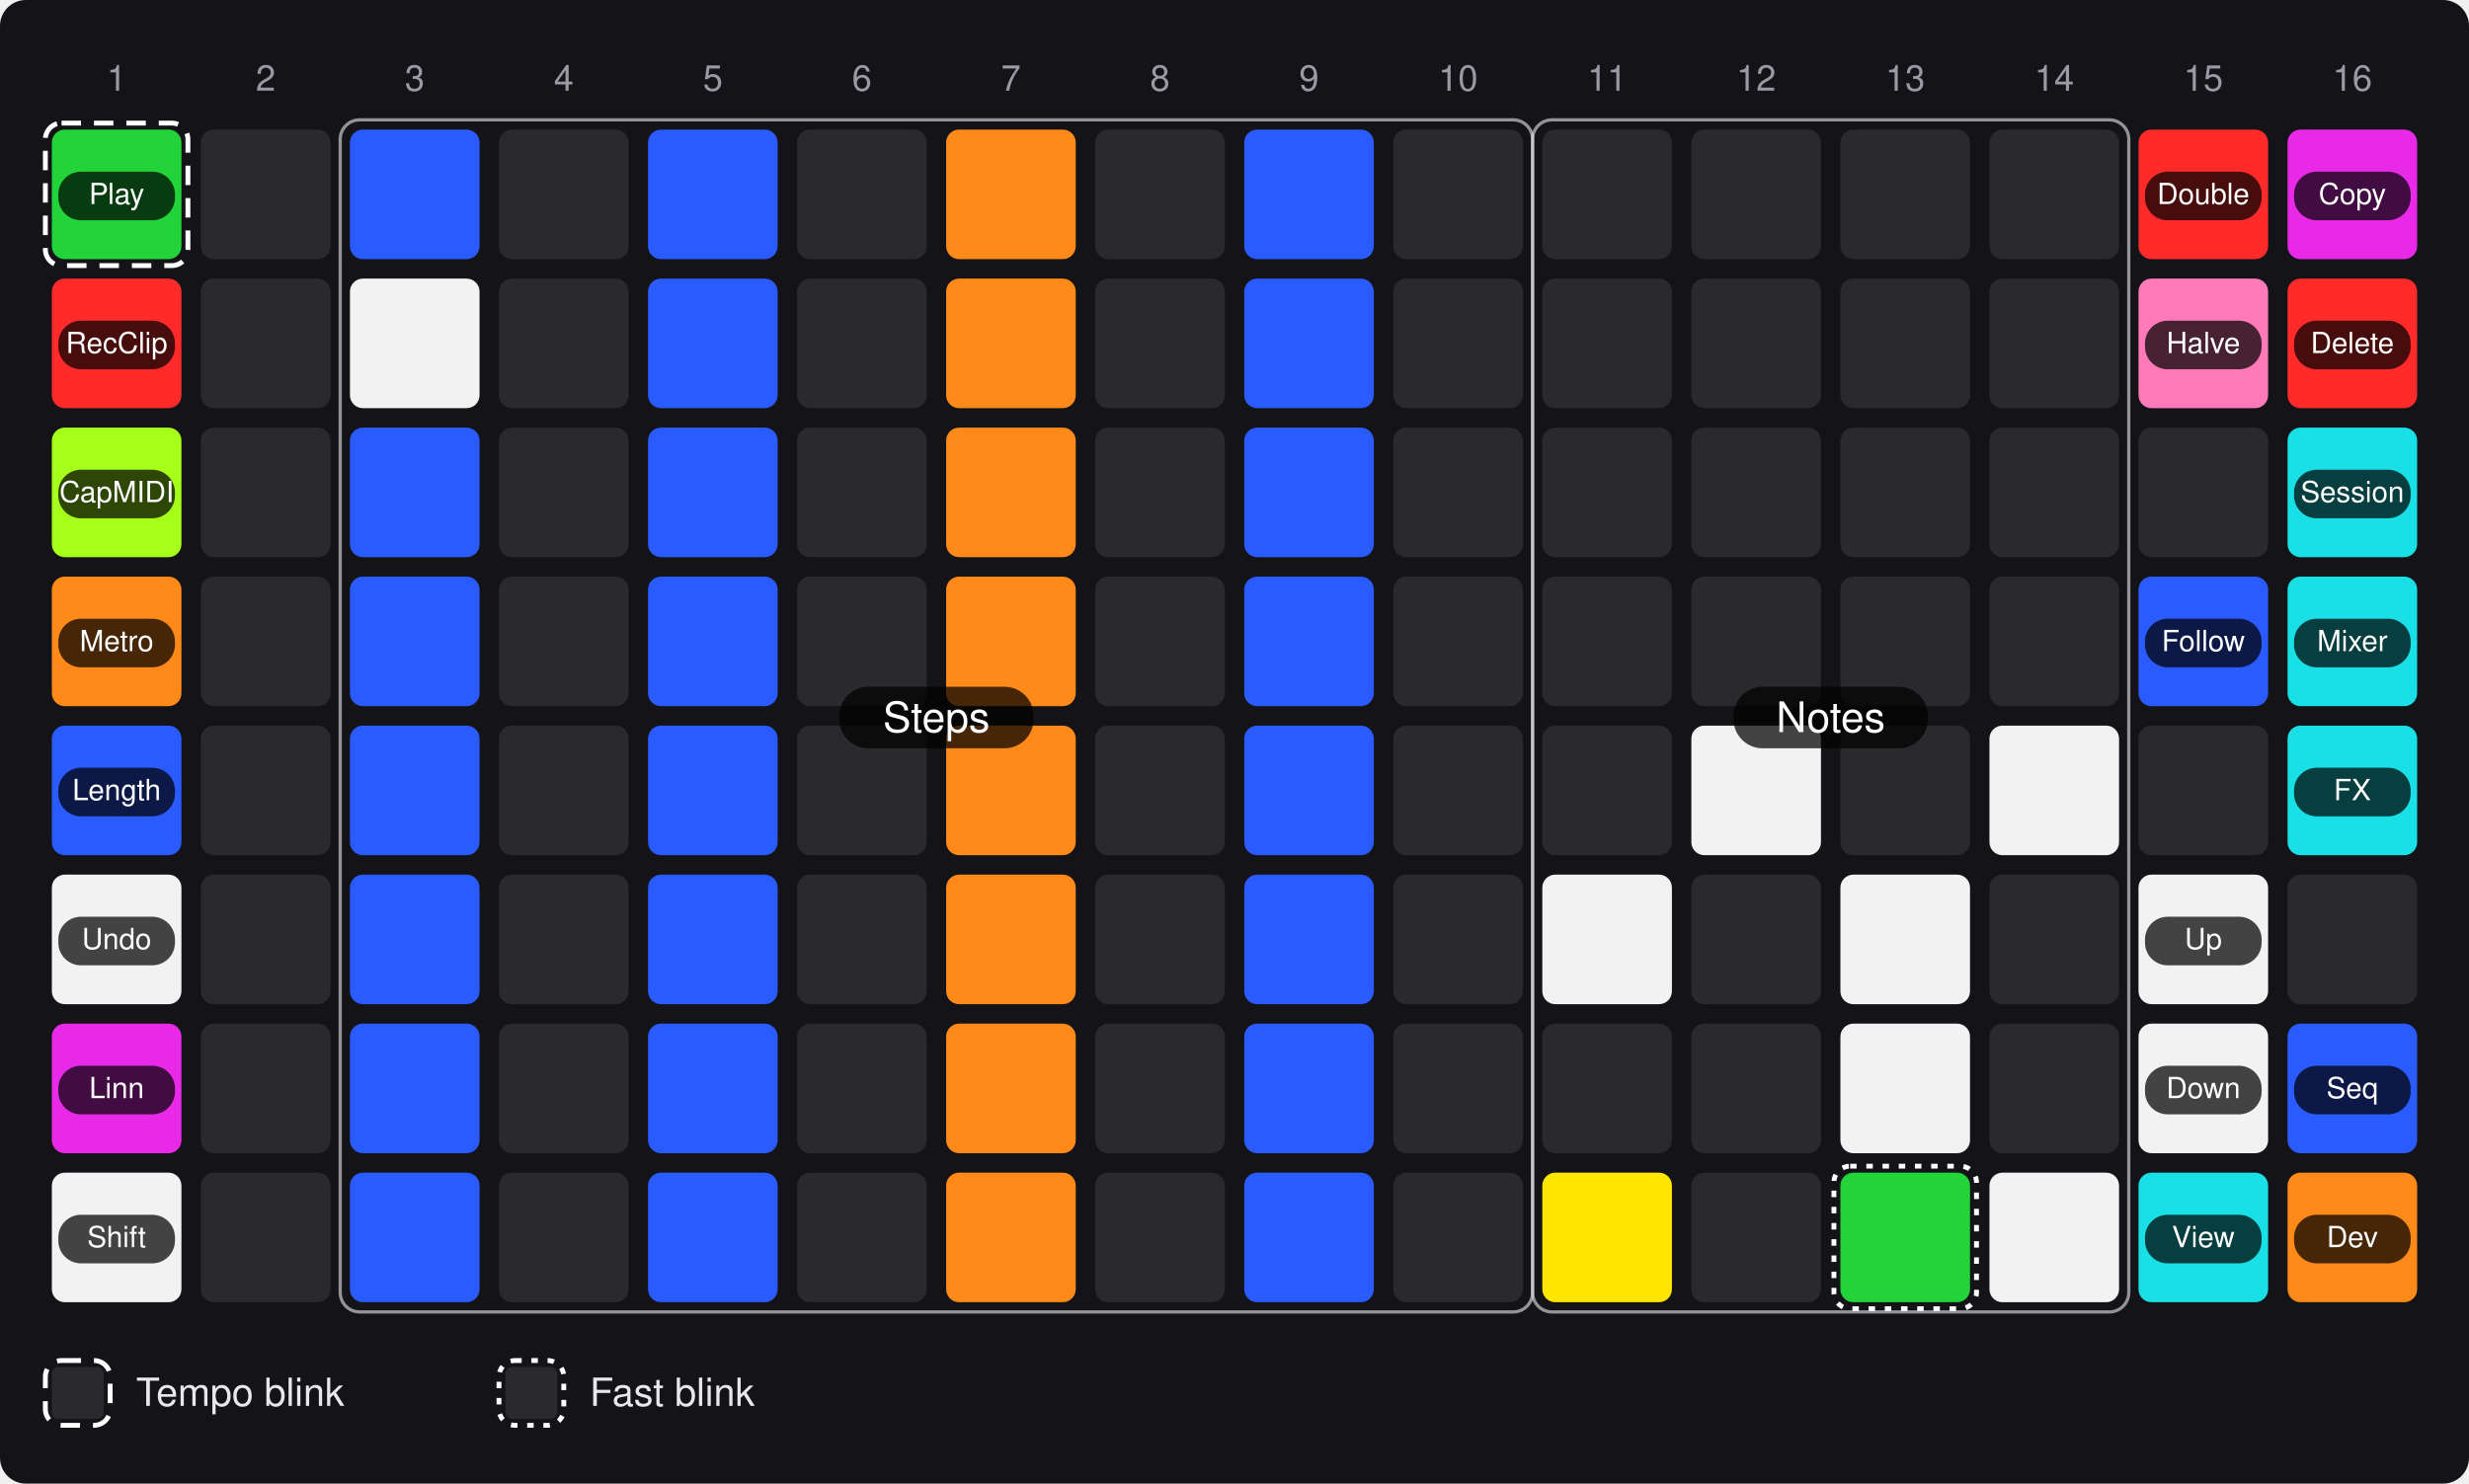
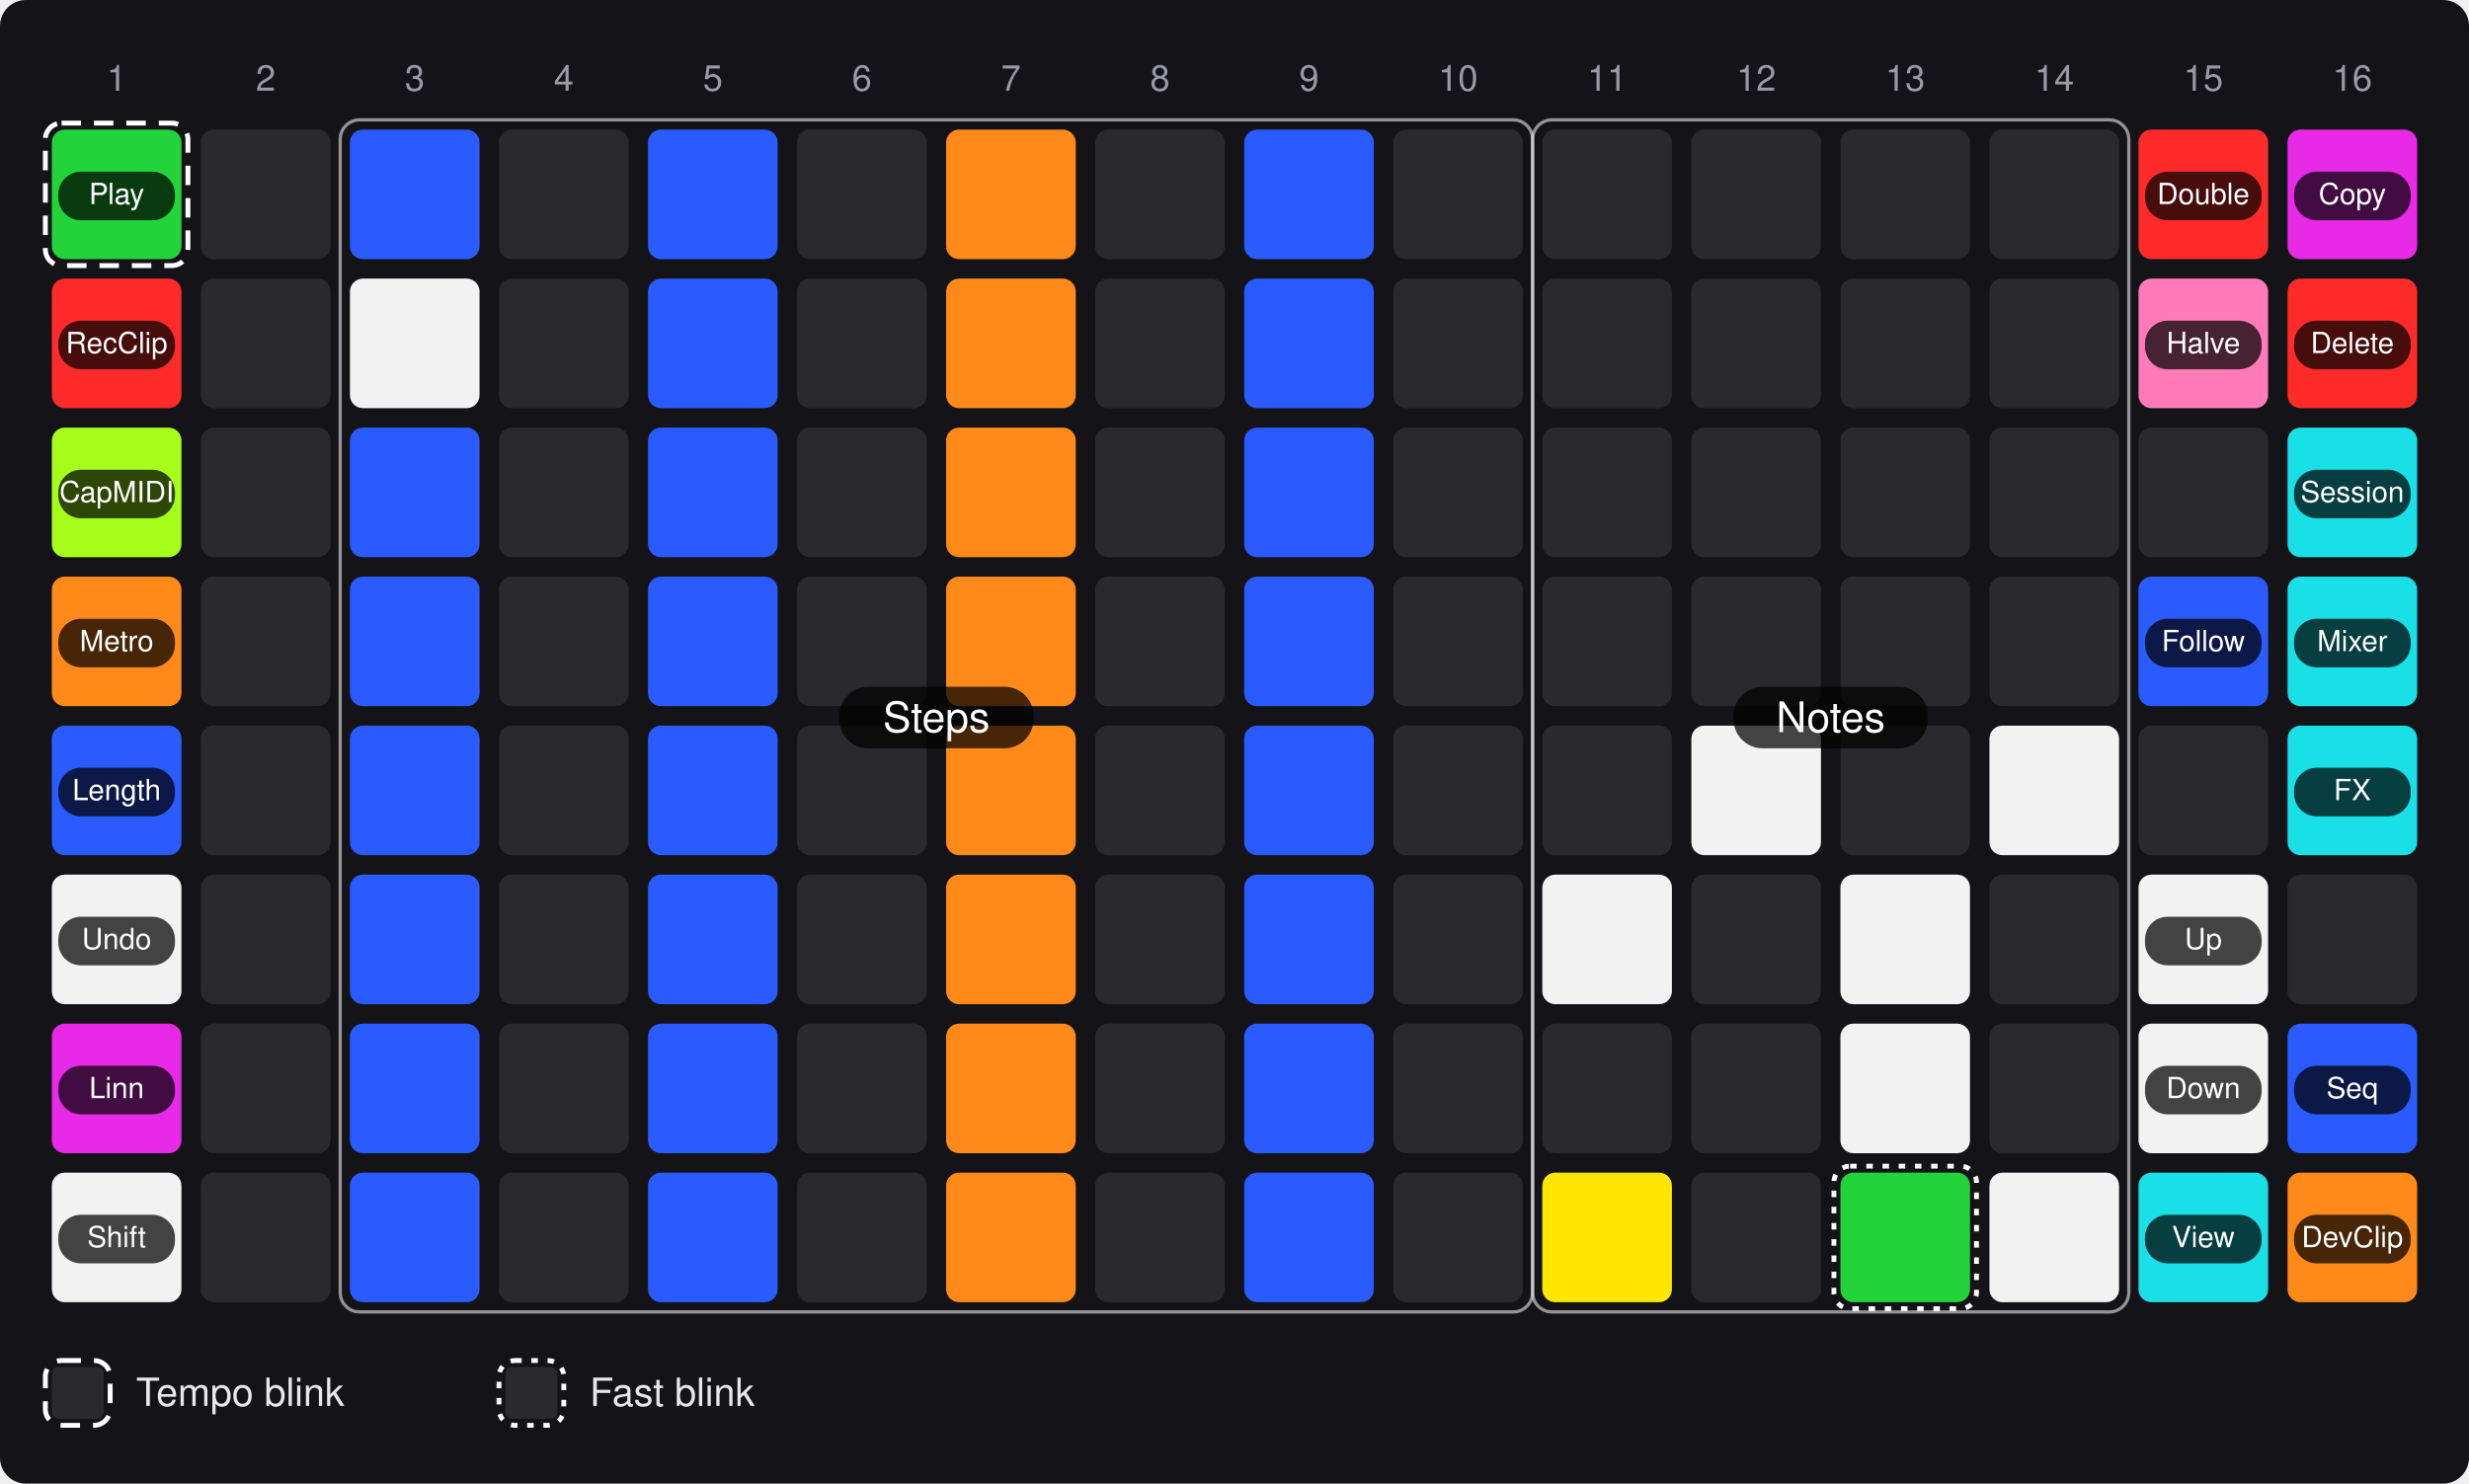
<svg xmlns="http://www.w3.org/2000/svg" width="762" height="458" viewBox="0 0 762 458" font-family="Helvetica, Arial, sans-serif">
  <rect x="0" y="0" width="762" height="458" rx="8" fill="#141418" />
  <text x="36" y="28" font-size="11" fill="#9a9aa4" text-anchor="middle">1</text>
  <text x="82" y="28" font-size="11" fill="#9a9aa4" text-anchor="middle">2</text>
  <text x="128" y="28" font-size="11" fill="#9a9aa4" text-anchor="middle">3</text>
  <text x="174" y="28" font-size="11" fill="#9a9aa4" text-anchor="middle">4</text>
  <text x="220" y="28" font-size="11" fill="#9a9aa4" text-anchor="middle">5</text>
  <text x="266" y="28" font-size="11" fill="#9a9aa4" text-anchor="middle">6</text>
  <text x="312" y="28" font-size="11" fill="#9a9aa4" text-anchor="middle">7</text>
  <text x="358" y="28" font-size="11" fill="#9a9aa4" text-anchor="middle">8</text>
  <text x="404" y="28" font-size="11" fill="#9a9aa4" text-anchor="middle">9</text>
  <text x="450" y="28" font-size="11" fill="#9a9aa4" text-anchor="middle">10</text>
  <text x="496" y="28" font-size="11" fill="#9a9aa4" text-anchor="middle">11</text>
  <text x="542" y="28" font-size="11" fill="#9a9aa4" text-anchor="middle">12</text>
  <text x="588" y="28" font-size="11" fill="#9a9aa4" text-anchor="middle">13</text>
  <text x="634" y="28" font-size="11" fill="#9a9aa4" text-anchor="middle">14</text>
  <text x="680" y="28" font-size="11" fill="#9a9aa4" text-anchor="middle">15</text>
  <text x="726" y="28" font-size="11" fill="#9a9aa4" text-anchor="middle">16</text>
  <rect x="16" y="40" width="40" height="40" rx="4" fill="#22d43a" />
  <rect x="14" y="38" width="44" height="44" rx="5" fill="none" stroke="#ffffff" stroke-width="1.5" stroke-dasharray="6 4" />
  <rect x="16" y="86" width="40" height="40" rx="4" fill="#ff2a2a" />
  <rect x="16" y="132" width="40" height="40" rx="4" fill="#a6ff1a" />
  <rect x="16" y="178" width="40" height="40" rx="4" fill="#ff8a1a" />
  <rect x="16" y="224" width="40" height="40" rx="4" fill="#2a5bff" />
  <rect x="16" y="270" width="40" height="40" rx="4" fill="#f2f2f2" />
  <rect x="16" y="316" width="40" height="40" rx="4" fill="#e82ae8" />
  <rect x="16" y="362" width="40" height="40" rx="4" fill="#f2f2f2" />
  <rect x="62" y="40" width="40" height="40" rx="4" fill="#2a2a2e" />
  <rect x="62" y="86" width="40" height="40" rx="4" fill="#2a2a2e" />
  <rect x="62" y="132" width="40" height="40" rx="4" fill="#2a2a2e" />
  <rect x="62" y="178" width="40" height="40" rx="4" fill="#2a2a2e" />
  <rect x="62" y="224" width="40" height="40" rx="4" fill="#2a2a2e" />
  <rect x="62" y="270" width="40" height="40" rx="4" fill="#2a2a2e" />
  <rect x="62" y="316" width="40" height="40" rx="4" fill="#2a2a2e" />
  <rect x="62" y="362" width="40" height="40" rx="4" fill="#2a2a2e" />
  <rect x="108" y="40" width="40" height="40" rx="4" fill="#2a5bff" />
  <rect x="108" y="86" width="40" height="40" rx="4" fill="#f2f2f2" />
  <rect x="108" y="132" width="40" height="40" rx="4" fill="#2a5bff" />
  <rect x="108" y="178" width="40" height="40" rx="4" fill="#2a5bff" />
  <rect x="108" y="224" width="40" height="40" rx="4" fill="#2a5bff" />
  <rect x="108" y="270" width="40" height="40" rx="4" fill="#2a5bff" />
  <rect x="108" y="316" width="40" height="40" rx="4" fill="#2a5bff" />
  <rect x="108" y="362" width="40" height="40" rx="4" fill="#2a5bff" />
  <rect x="154" y="40" width="40" height="40" rx="4" fill="#2a2a2e" />
  <rect x="154" y="86" width="40" height="40" rx="4" fill="#2a2a2e" />
  <rect x="154" y="132" width="40" height="40" rx="4" fill="#2a2a2e" />
  <rect x="154" y="178" width="40" height="40" rx="4" fill="#2a2a2e" />
  <rect x="154" y="224" width="40" height="40" rx="4" fill="#2a2a2e" />
  <rect x="154" y="270" width="40" height="40" rx="4" fill="#2a2a2e" />
  <rect x="154" y="316" width="40" height="40" rx="4" fill="#2a2a2e" />
  <rect x="154" y="362" width="40" height="40" rx="4" fill="#2a2a2e" />
  <rect x="200" y="40" width="40" height="40" rx="4" fill="#2a5bff" />
  <rect x="200" y="86" width="40" height="40" rx="4" fill="#2a5bff" />
  <rect x="200" y="132" width="40" height="40" rx="4" fill="#2a5bff" />
  <rect x="200" y="178" width="40" height="40" rx="4" fill="#2a5bff" />
  <rect x="200" y="224" width="40" height="40" rx="4" fill="#2a5bff" />
  <rect x="200" y="270" width="40" height="40" rx="4" fill="#2a5bff" />
  <rect x="200" y="316" width="40" height="40" rx="4" fill="#2a5bff" />
  <rect x="200" y="362" width="40" height="40" rx="4" fill="#2a5bff" />
  <rect x="246" y="40" width="40" height="40" rx="4" fill="#2a2a2e" />
  <rect x="246" y="86" width="40" height="40" rx="4" fill="#2a2a2e" />
  <rect x="246" y="132" width="40" height="40" rx="4" fill="#2a2a2e" />
  <rect x="246" y="178" width="40" height="40" rx="4" fill="#2a2a2e" />
  <rect x="246" y="224" width="40" height="40" rx="4" fill="#2a2a2e" />
  <rect x="246" y="270" width="40" height="40" rx="4" fill="#2a2a2e" />
  <rect x="246" y="316" width="40" height="40" rx="4" fill="#2a2a2e" />
  <rect x="246" y="362" width="40" height="40" rx="4" fill="#2a2a2e" />
  <rect x="292" y="40" width="40" height="40" rx="4" fill="#ff8a1a" />
  <rect x="292" y="86" width="40" height="40" rx="4" fill="#ff8a1a" />
  <rect x="292" y="132" width="40" height="40" rx="4" fill="#ff8a1a" />
  <rect x="292" y="178" width="40" height="40" rx="4" fill="#ff8a1a" />
  <rect x="292" y="224" width="40" height="40" rx="4" fill="#ff8a1a" />
  <rect x="292" y="270" width="40" height="40" rx="4" fill="#ff8a1a" />
  <rect x="292" y="316" width="40" height="40" rx="4" fill="#ff8a1a" />
  <rect x="292" y="362" width="40" height="40" rx="4" fill="#ff8a1a" />
  <rect x="338" y="40" width="40" height="40" rx="4" fill="#2a2a2e" />
  <rect x="338" y="86" width="40" height="40" rx="4" fill="#2a2a2e" />
  <rect x="338" y="132" width="40" height="40" rx="4" fill="#2a2a2e" />
  <rect x="338" y="178" width="40" height="40" rx="4" fill="#2a2a2e" />
  <rect x="338" y="224" width="40" height="40" rx="4" fill="#2a2a2e" />
  <rect x="338" y="270" width="40" height="40" rx="4" fill="#2a2a2e" />
  <rect x="338" y="316" width="40" height="40" rx="4" fill="#2a2a2e" />
  <rect x="338" y="362" width="40" height="40" rx="4" fill="#2a2a2e" />
  <rect x="384" y="40" width="40" height="40" rx="4" fill="#2a5bff" />
  <rect x="384" y="86" width="40" height="40" rx="4" fill="#2a5bff" />
  <rect x="384" y="132" width="40" height="40" rx="4" fill="#2a5bff" />
  <rect x="384" y="178" width="40" height="40" rx="4" fill="#2a5bff" />
  <rect x="384" y="224" width="40" height="40" rx="4" fill="#2a5bff" />
  <rect x="384" y="270" width="40" height="40" rx="4" fill="#2a5bff" />
  <rect x="384" y="316" width="40" height="40" rx="4" fill="#2a5bff" />
  <rect x="384" y="362" width="40" height="40" rx="4" fill="#2a5bff" />
  <rect x="430" y="40" width="40" height="40" rx="4" fill="#2a2a2e" />
  <rect x="430" y="86" width="40" height="40" rx="4" fill="#2a2a2e" />
  <rect x="430" y="132" width="40" height="40" rx="4" fill="#2a2a2e" />
  <rect x="430" y="178" width="40" height="40" rx="4" fill="#2a2a2e" />
  <rect x="430" y="224" width="40" height="40" rx="4" fill="#2a2a2e" />
  <rect x="430" y="270" width="40" height="40" rx="4" fill="#2a2a2e" />
  <rect x="430" y="316" width="40" height="40" rx="4" fill="#2a2a2e" />
  <rect x="430" y="362" width="40" height="40" rx="4" fill="#2a2a2e" />
  <rect x="476" y="40" width="40" height="40" rx="4" fill="#2a2a2e" />
  <rect x="476" y="86" width="40" height="40" rx="4" fill="#2a2a2e" />
  <rect x="476" y="132" width="40" height="40" rx="4" fill="#2a2a2e" />
  <rect x="476" y="178" width="40" height="40" rx="4" fill="#2a2a2e" />
  <rect x="476" y="224" width="40" height="40" rx="4" fill="#2a2a2e" />
  <rect x="476" y="270" width="40" height="40" rx="4" fill="#f2f2f2" />
  <rect x="476" y="316" width="40" height="40" rx="4" fill="#2a2a2e" />
  <rect x="476" y="362" width="40" height="40" rx="4" fill="#ffe600" />
  <rect x="522" y="40" width="40" height="40" rx="4" fill="#2a2a2e" />
  <rect x="522" y="86" width="40" height="40" rx="4" fill="#2a2a2e" />
  <rect x="522" y="132" width="40" height="40" rx="4" fill="#2a2a2e" />
  <rect x="522" y="178" width="40" height="40" rx="4" fill="#2a2a2e" />
  <rect x="522" y="224" width="40" height="40" rx="4" fill="#f2f2f2" />
  <rect x="522" y="270" width="40" height="40" rx="4" fill="#2a2a2e" />
  <rect x="522" y="316" width="40" height="40" rx="4" fill="#2a2a2e" />
  <rect x="522" y="362" width="40" height="40" rx="4" fill="#2a2a2e" />
  <rect x="568" y="40" width="40" height="40" rx="4" fill="#2a2a2e" />
  <rect x="568" y="86" width="40" height="40" rx="4" fill="#2a2a2e" />
  <rect x="568" y="132" width="40" height="40" rx="4" fill="#2a2a2e" />
  <rect x="568" y="178" width="40" height="40" rx="4" fill="#2a2a2e" />
  <rect x="568" y="224" width="40" height="40" rx="4" fill="#2a2a2e" />
  <rect x="568" y="270" width="40" height="40" rx="4" fill="#f2f2f2" />
  <rect x="568" y="316" width="40" height="40" rx="4" fill="#f2f2f2" />
  <rect x="568" y="362" width="40" height="40" rx="4" fill="#22d43a" />
  <rect x="566" y="360" width="44" height="44" rx="5" fill="none" stroke="#ffffff" stroke-width="1.5" stroke-dasharray="2 3" />
  <rect x="614" y="40" width="40" height="40" rx="4" fill="#2a2a2e" />
  <rect x="614" y="86" width="40" height="40" rx="4" fill="#2a2a2e" />
  <rect x="614" y="132" width="40" height="40" rx="4" fill="#2a2a2e" />
  <rect x="614" y="178" width="40" height="40" rx="4" fill="#2a2a2e" />
  <rect x="614" y="224" width="40" height="40" rx="4" fill="#f2f2f2" />
  <rect x="614" y="270" width="40" height="40" rx="4" fill="#2a2a2e" />
  <rect x="614" y="316" width="40" height="40" rx="4" fill="#2a2a2e" />
  <rect x="614" y="362" width="40" height="40" rx="4" fill="#f2f2f2" />
  <rect x="660" y="40" width="40" height="40" rx="4" fill="#ff2a2a" />
  <rect x="660" y="86" width="40" height="40" rx="4" fill="#ff7ab8" />
  <rect x="660" y="132" width="40" height="40" rx="4" fill="#2a2a2e" />
  <rect x="660" y="178" width="40" height="40" rx="4" fill="#2a5bff" />
  <rect x="660" y="224" width="40" height="40" rx="4" fill="#2a2a2e" />
  <rect x="660" y="270" width="40" height="40" rx="4" fill="#f2f2f2" />
  <rect x="660" y="316" width="40" height="40" rx="4" fill="#f2f2f2" />
  <rect x="660" y="362" width="40" height="40" rx="4" fill="#19e0e6" />
  <rect x="706" y="40" width="40" height="40" rx="4" fill="#e82ae8" />
  <rect x="706" y="86" width="40" height="40" rx="4" fill="#ff2a2a" />
  <rect x="706" y="132" width="40" height="40" rx="4" fill="#19e0e6" />
  <rect x="706" y="178" width="40" height="40" rx="4" fill="#19e0e6" />
  <rect x="706" y="224" width="40" height="40" rx="4" fill="#19e0e6" />
  <rect x="706" y="270" width="40" height="40" rx="4" fill="#2a2a2e" />
  <rect x="706" y="316" width="40" height="40" rx="4" fill="#2a5bff" />
  <rect x="706" y="362" width="40" height="40" rx="4" fill="#ff8a1a" />
  <rect x="18" y="53" width="36" height="15" rx="7" fill="#000000" fill-opacity="0.72" />
  <text x="36" y="63" font-size="9" fill="#ffffff" text-anchor="middle">Play</text>
  <rect x="18" y="99" width="36" height="15" rx="7" fill="#000000" fill-opacity="0.72" />
  <text x="36" y="109" font-size="9" fill="#ffffff" text-anchor="middle">RecClip</text>
  <rect x="18" y="145" width="36" height="15" rx="7" fill="#000000" fill-opacity="0.72" />
  <text x="36" y="155" font-size="9" fill="#ffffff" text-anchor="middle">CapMIDI</text>
  <rect x="18" y="191" width="36" height="15" rx="7" fill="#000000" fill-opacity="0.72" />
  <text x="36" y="201" font-size="9" fill="#ffffff" text-anchor="middle">Metro</text>
  <rect x="18" y="237" width="36" height="15" rx="7" fill="#000000" fill-opacity="0.72" />
  <text x="36" y="247" font-size="9" fill="#ffffff" text-anchor="middle">Length</text>
  <rect x="18" y="283" width="36" height="15" rx="7" fill="#000000" fill-opacity="0.72" />
  <text x="36" y="293" font-size="9" fill="#ffffff" text-anchor="middle">Undo</text>
  <rect x="18" y="329" width="36" height="15" rx="7" fill="#000000" fill-opacity="0.72" />
  <text x="36" y="339" font-size="9" fill="#ffffff" text-anchor="middle">Linn</text>
  <rect x="18" y="375" width="36" height="15" rx="7" fill="#000000" fill-opacity="0.72" />
  <text x="36" y="385" font-size="9" fill="#ffffff" text-anchor="middle">Shift</text>
  <rect x="662" y="53" width="36" height="15" rx="7" fill="#000000" fill-opacity="0.72" />
  <text x="680" y="63" font-size="9" fill="#ffffff" text-anchor="middle">Double</text>
  <rect x="662" y="99" width="36" height="15" rx="7" fill="#000000" fill-opacity="0.72" />
  <text x="680" y="109" font-size="9" fill="#ffffff" text-anchor="middle">Halve</text>
  <rect x="662" y="191" width="36" height="15" rx="7" fill="#000000" fill-opacity="0.72" />
  <text x="680" y="201" font-size="9" fill="#ffffff" text-anchor="middle">Follow</text>
  <rect x="662" y="283" width="36" height="15" rx="7" fill="#000000" fill-opacity="0.72" />
  <text x="680" y="293" font-size="9" fill="#ffffff" text-anchor="middle">Up</text>
  <rect x="662" y="329" width="36" height="15" rx="7" fill="#000000" fill-opacity="0.72" />
  <text x="680" y="339" font-size="9" fill="#ffffff" text-anchor="middle">Down</text>
  <rect x="662" y="375" width="36" height="15" rx="7" fill="#000000" fill-opacity="0.72" />
  <text x="680" y="385" font-size="9" fill="#ffffff" text-anchor="middle">View</text>
  <rect x="708" y="53" width="36" height="15" rx="7" fill="#000000" fill-opacity="0.72" />
  <text x="726" y="63" font-size="9" fill="#ffffff" text-anchor="middle">Copy</text>
  <rect x="708" y="99" width="36" height="15" rx="7" fill="#000000" fill-opacity="0.72" />
  <text x="726" y="109" font-size="9" fill="#ffffff" text-anchor="middle">Delete</text>
  <rect x="708" y="145" width="36" height="15" rx="7" fill="#000000" fill-opacity="0.72" />
  <text x="726" y="155" font-size="9" fill="#ffffff" text-anchor="middle">Session</text>
  <rect x="708" y="191" width="36" height="15" rx="7" fill="#000000" fill-opacity="0.72" />
  <text x="726" y="201" font-size="9" fill="#ffffff" text-anchor="middle">Mixer</text>
  <rect x="708" y="237" width="36" height="15" rx="7" fill="#000000" fill-opacity="0.72" />
  <text x="726" y="247" font-size="9" fill="#ffffff" text-anchor="middle">FX</text>
  <rect x="708" y="329" width="36" height="15" rx="7" fill="#000000" fill-opacity="0.72" />
  <text x="726" y="339" font-size="9" fill="#ffffff" text-anchor="middle">Seq</text>
  <rect x="708" y="375" width="36" height="15" rx="7" fill="#000000" fill-opacity="0.72" />
-   <text x="726" y="385" font-size="9" fill="#ffffff" text-anchor="middle">Dev</text>
+   <text x="726" y="385" font-size="9" fill="#ffffff" text-anchor="middle">DevClip</text>
  <rect x="105" y="37" width="368" height="368" rx="6" fill="none" stroke="#e8e8ec" stroke-width="1" stroke-opacity="0.6" />
  <rect x="259" y="212" width="60" height="19" rx="9" fill="#000000" fill-opacity="0.72" />
  <text x="289" y="226" font-size="13" fill="#ffffff" text-anchor="middle">Steps</text>
  <rect x="473" y="37" width="184" height="368" rx="6" fill="none" stroke="#e8e8ec" stroke-width="1" stroke-opacity="0.6" />
  <rect x="535" y="212" width="60" height="19" rx="9" fill="#000000" fill-opacity="0.72" />
  <text x="565" y="226" font-size="13" fill="#ffffff" text-anchor="middle">Notes</text>
  <rect x="16" y="422" width="16" height="16" rx="2" fill="#2a2a2e" />
  <rect x="14" y="420" width="20" height="20" rx="5" fill="none" stroke="#ffffff" stroke-width="1.5" stroke-dasharray="6 4" />
  <text x="42" y="434" font-size="12" fill="#e8e8ec">Tempo blink</text>
  <rect x="156" y="422" width="16" height="16" rx="2" fill="#2a2a2e" />
  <rect x="154" y="420" width="20" height="20" rx="5" fill="none" stroke="#ffffff" stroke-width="1.5" stroke-dasharray="2 3" />
  <text x="182" y="434" font-size="12" fill="#e8e8ec">Fast blink</text>
</svg>
